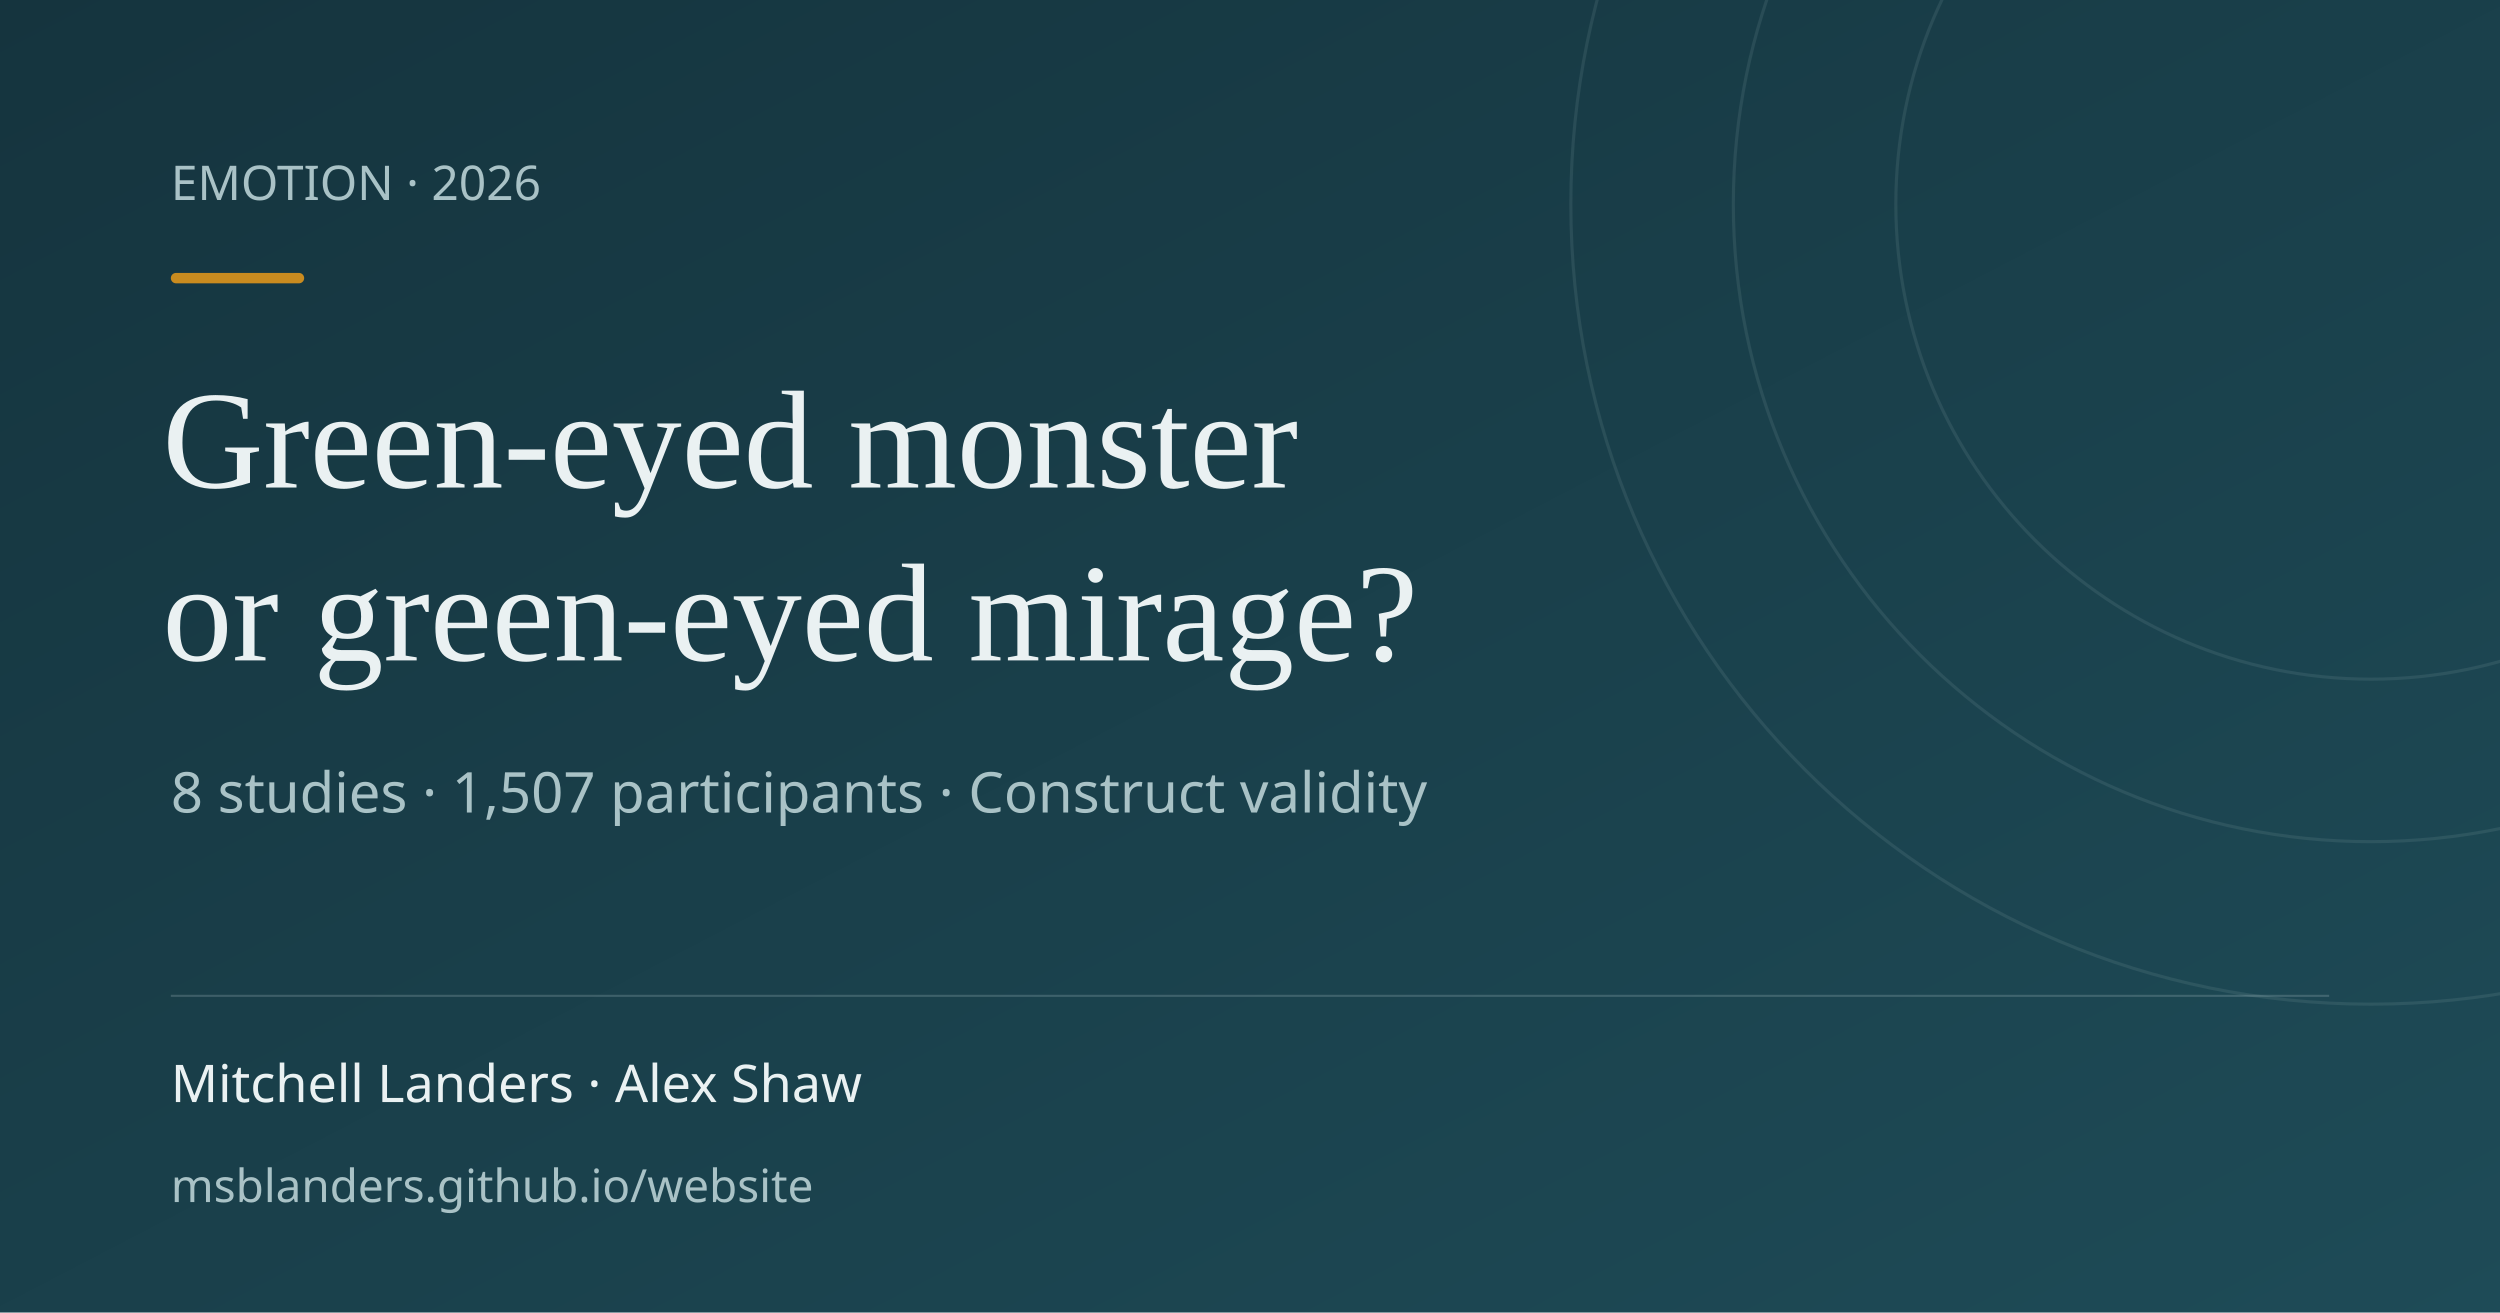
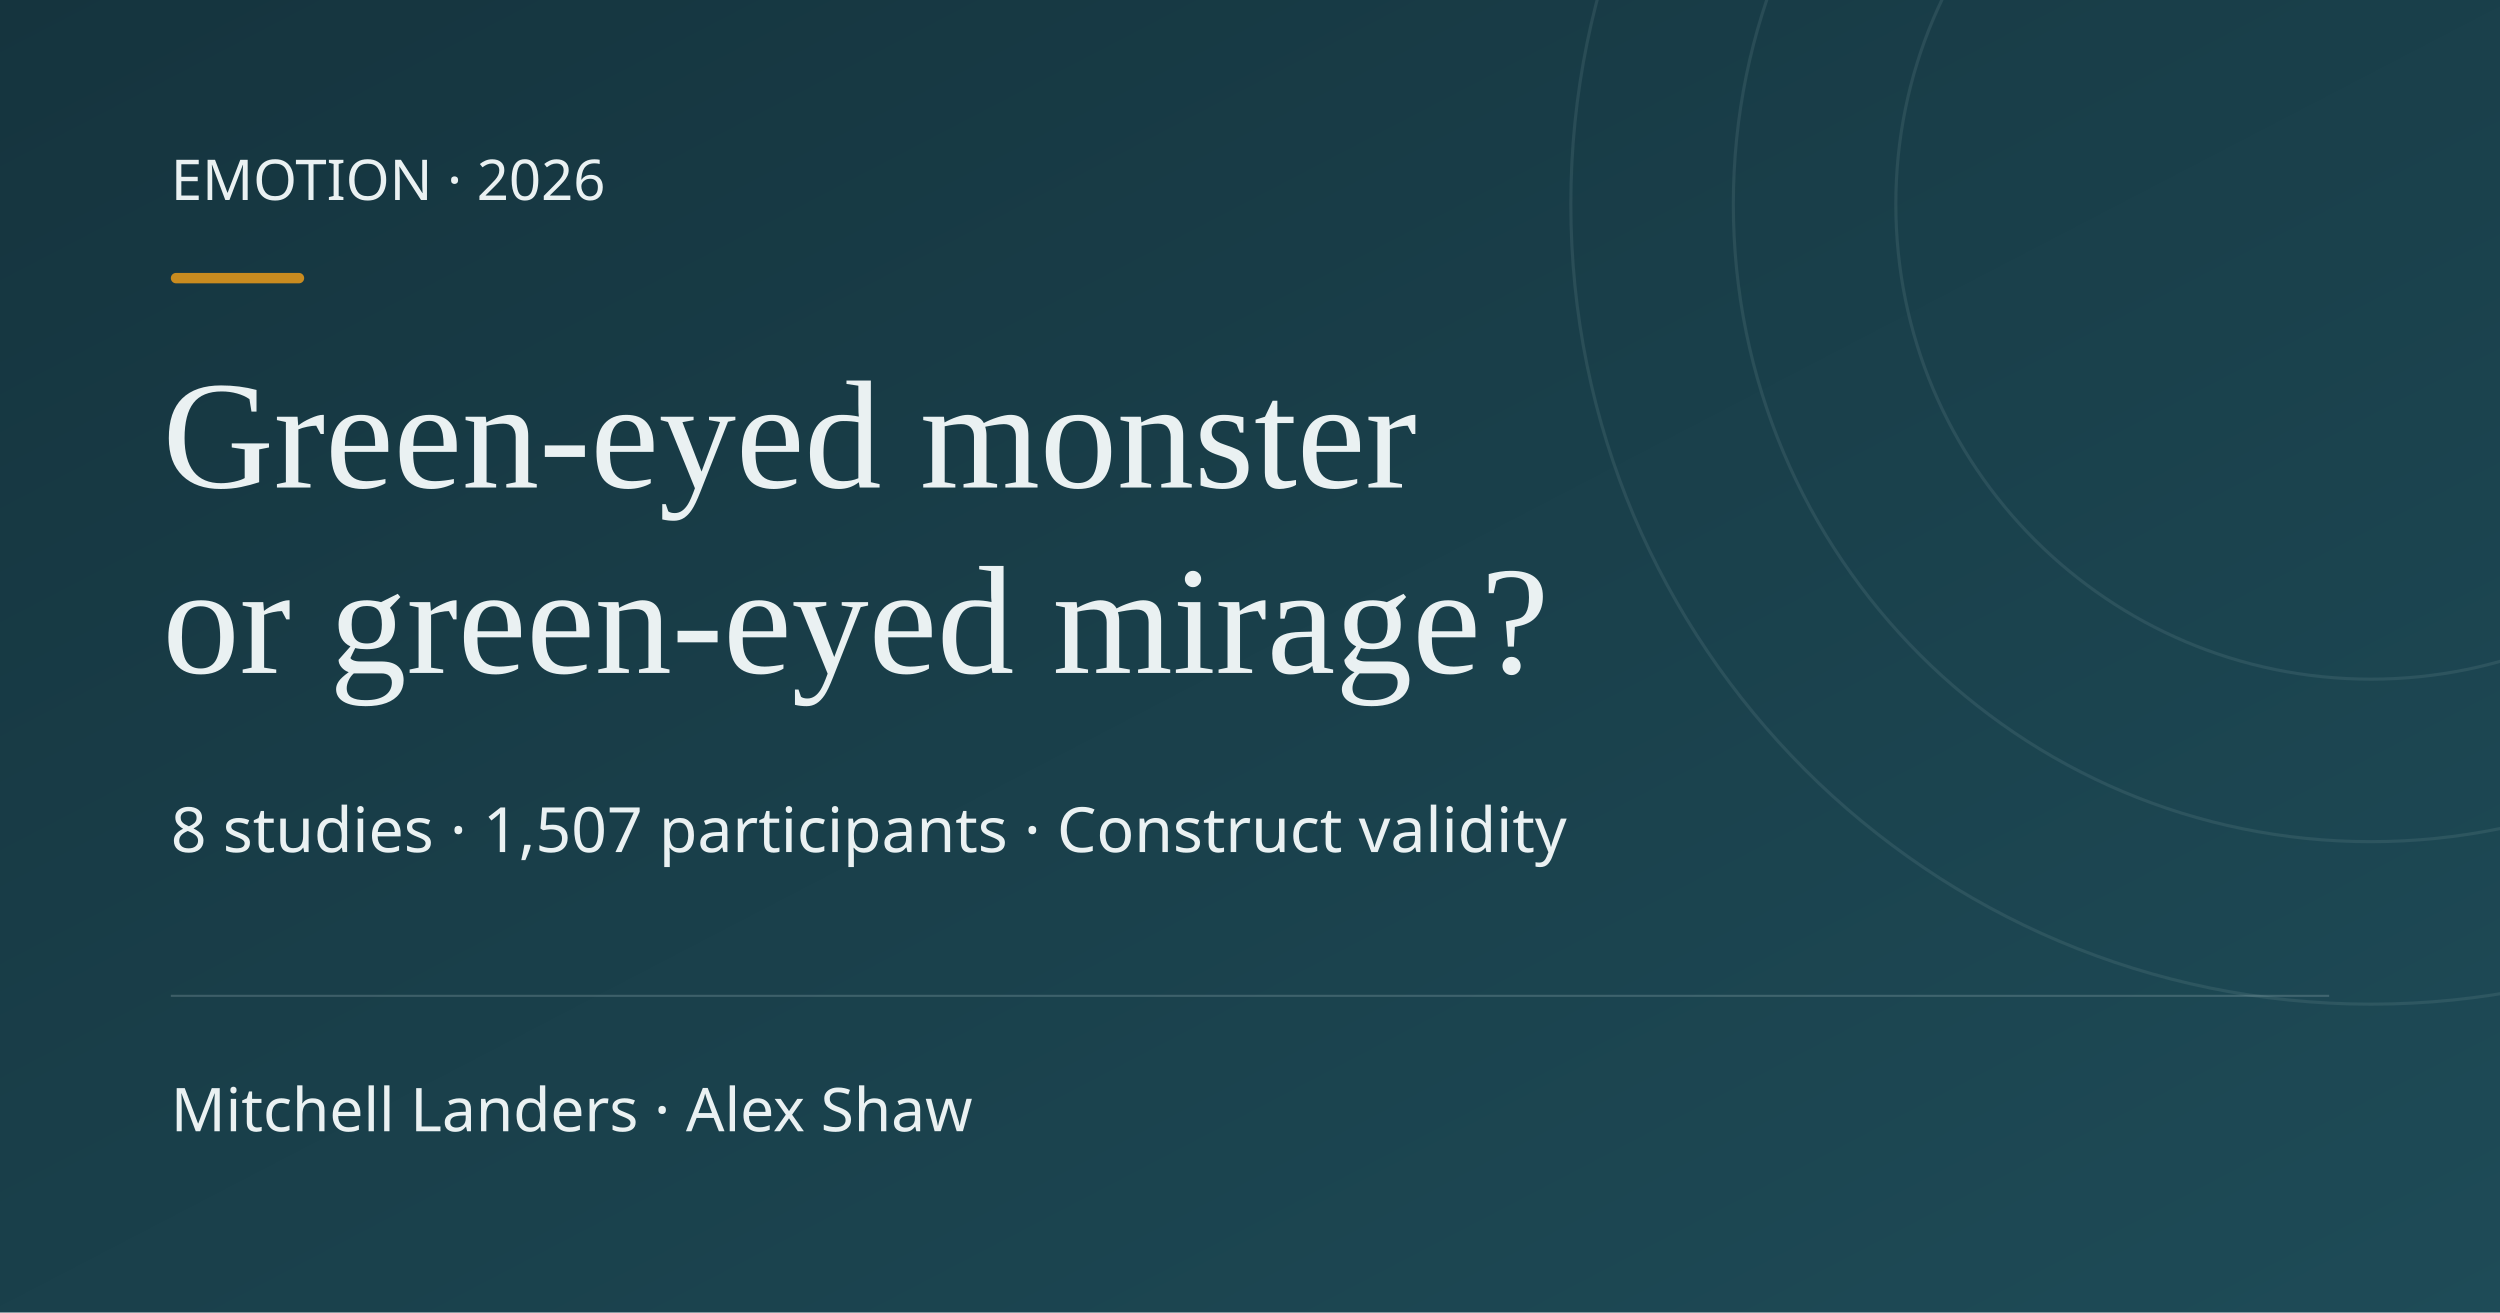
- <svg xmlns="http://www.w3.org/2000/svg" width="1200" height="630" viewBox="0 0 1200 630" role="img" aria-labelledby="title description">
+ <svg xmlns="http://www.w3.org/2000/svg" width="2400" height="1260" viewBox="0 0 1200 630" role="img" aria-labelledby="title description">
  <defs>
    <linearGradient id="background" x1="0" y1="0" x2="1" y2="1">
      <stop offset="0" stop-color="#15343E" />
      <stop offset="1" stop-color="#1E4B57" />
    </linearGradient>
    <clipPath id="canvas">
      <rect width="1200" height="630" />
    </clipPath>
  </defs>
  <g clip-path="url(#canvas)">
    <rect width="1200" height="630" fill="url(#background)" />
    <g fill="none" stroke="#A9C2C6" stroke-width="1.5" opacity=".12">
      <circle cx="1138" cy="98" r="228" />
      <circle cx="1138" cy="98" r="306" />
      <circle cx="1138" cy="98" r="384" />
    </g>
-     <text x="82" y="96" fill="#A9C2C6" font-family="IBM Plex Sans" font-size="23" font-weight="500">EMOTION · 2026</text>
+     <text x="82" y="96" fill="#EAF1F2" font-family="IBM Plex Sans" font-size="27" font-weight="500">EMOTION · 2026</text>
    <rect x="82" y="131" width="64" height="5" rx="2.5" fill="#C98B1F" />
-     <text x="78" y="234" fill="#EAF1F2" font-family="Fraunces 9pt Soft" font-size="67" font-weight="500">Green-eyed monster</text>
-     <text x="78" y="317" fill="#EAF1F2" font-family="Fraunces 9pt Soft" font-size="67" font-weight="500">or green-eyed mirage?</text>
-     <text x="82" y="390" fill="#A9C2C6" font-family="IBM Plex Sans" font-size="27">8 studies · 1,507 participants · Construct validity</text>
+     <text x="78" y="234" fill="#EAF1F2" font-family="Fraunces 9pt Soft" font-size="74" font-weight="500">Green-eyed monster</text>
+     <text x="78" y="323" fill="#EAF1F2" font-family="Fraunces 9pt Soft" font-size="74" font-weight="500">or green-eyed mirage?</text>
+     <text x="82" y="409" fill="#EAF1F2" font-family="IBM Plex Sans" font-size="30" font-weight="500">8 studies · 1,507 participants · Construct validity</text>
    <path d="M82 478 H1118" stroke="#A9C2C6" stroke-opacity=".25" />
-     <text x="82" y="529" fill="#EAF1F2" font-family="IBM Plex Sans" font-size="25">Mitchell Landers · Alex Shaw</text>
-     <text x="82" y="577" fill="#A9C2C6" font-family="IBM Plex Sans" font-size="22">msblanders.github.io/website</text>
+     <text x="82" y="543" fill="#EAF1F2" font-family="IBM Plex Sans" font-size="29" font-weight="500">Mitchell Landers · Alex Shaw</text>
  </g>
</svg>
